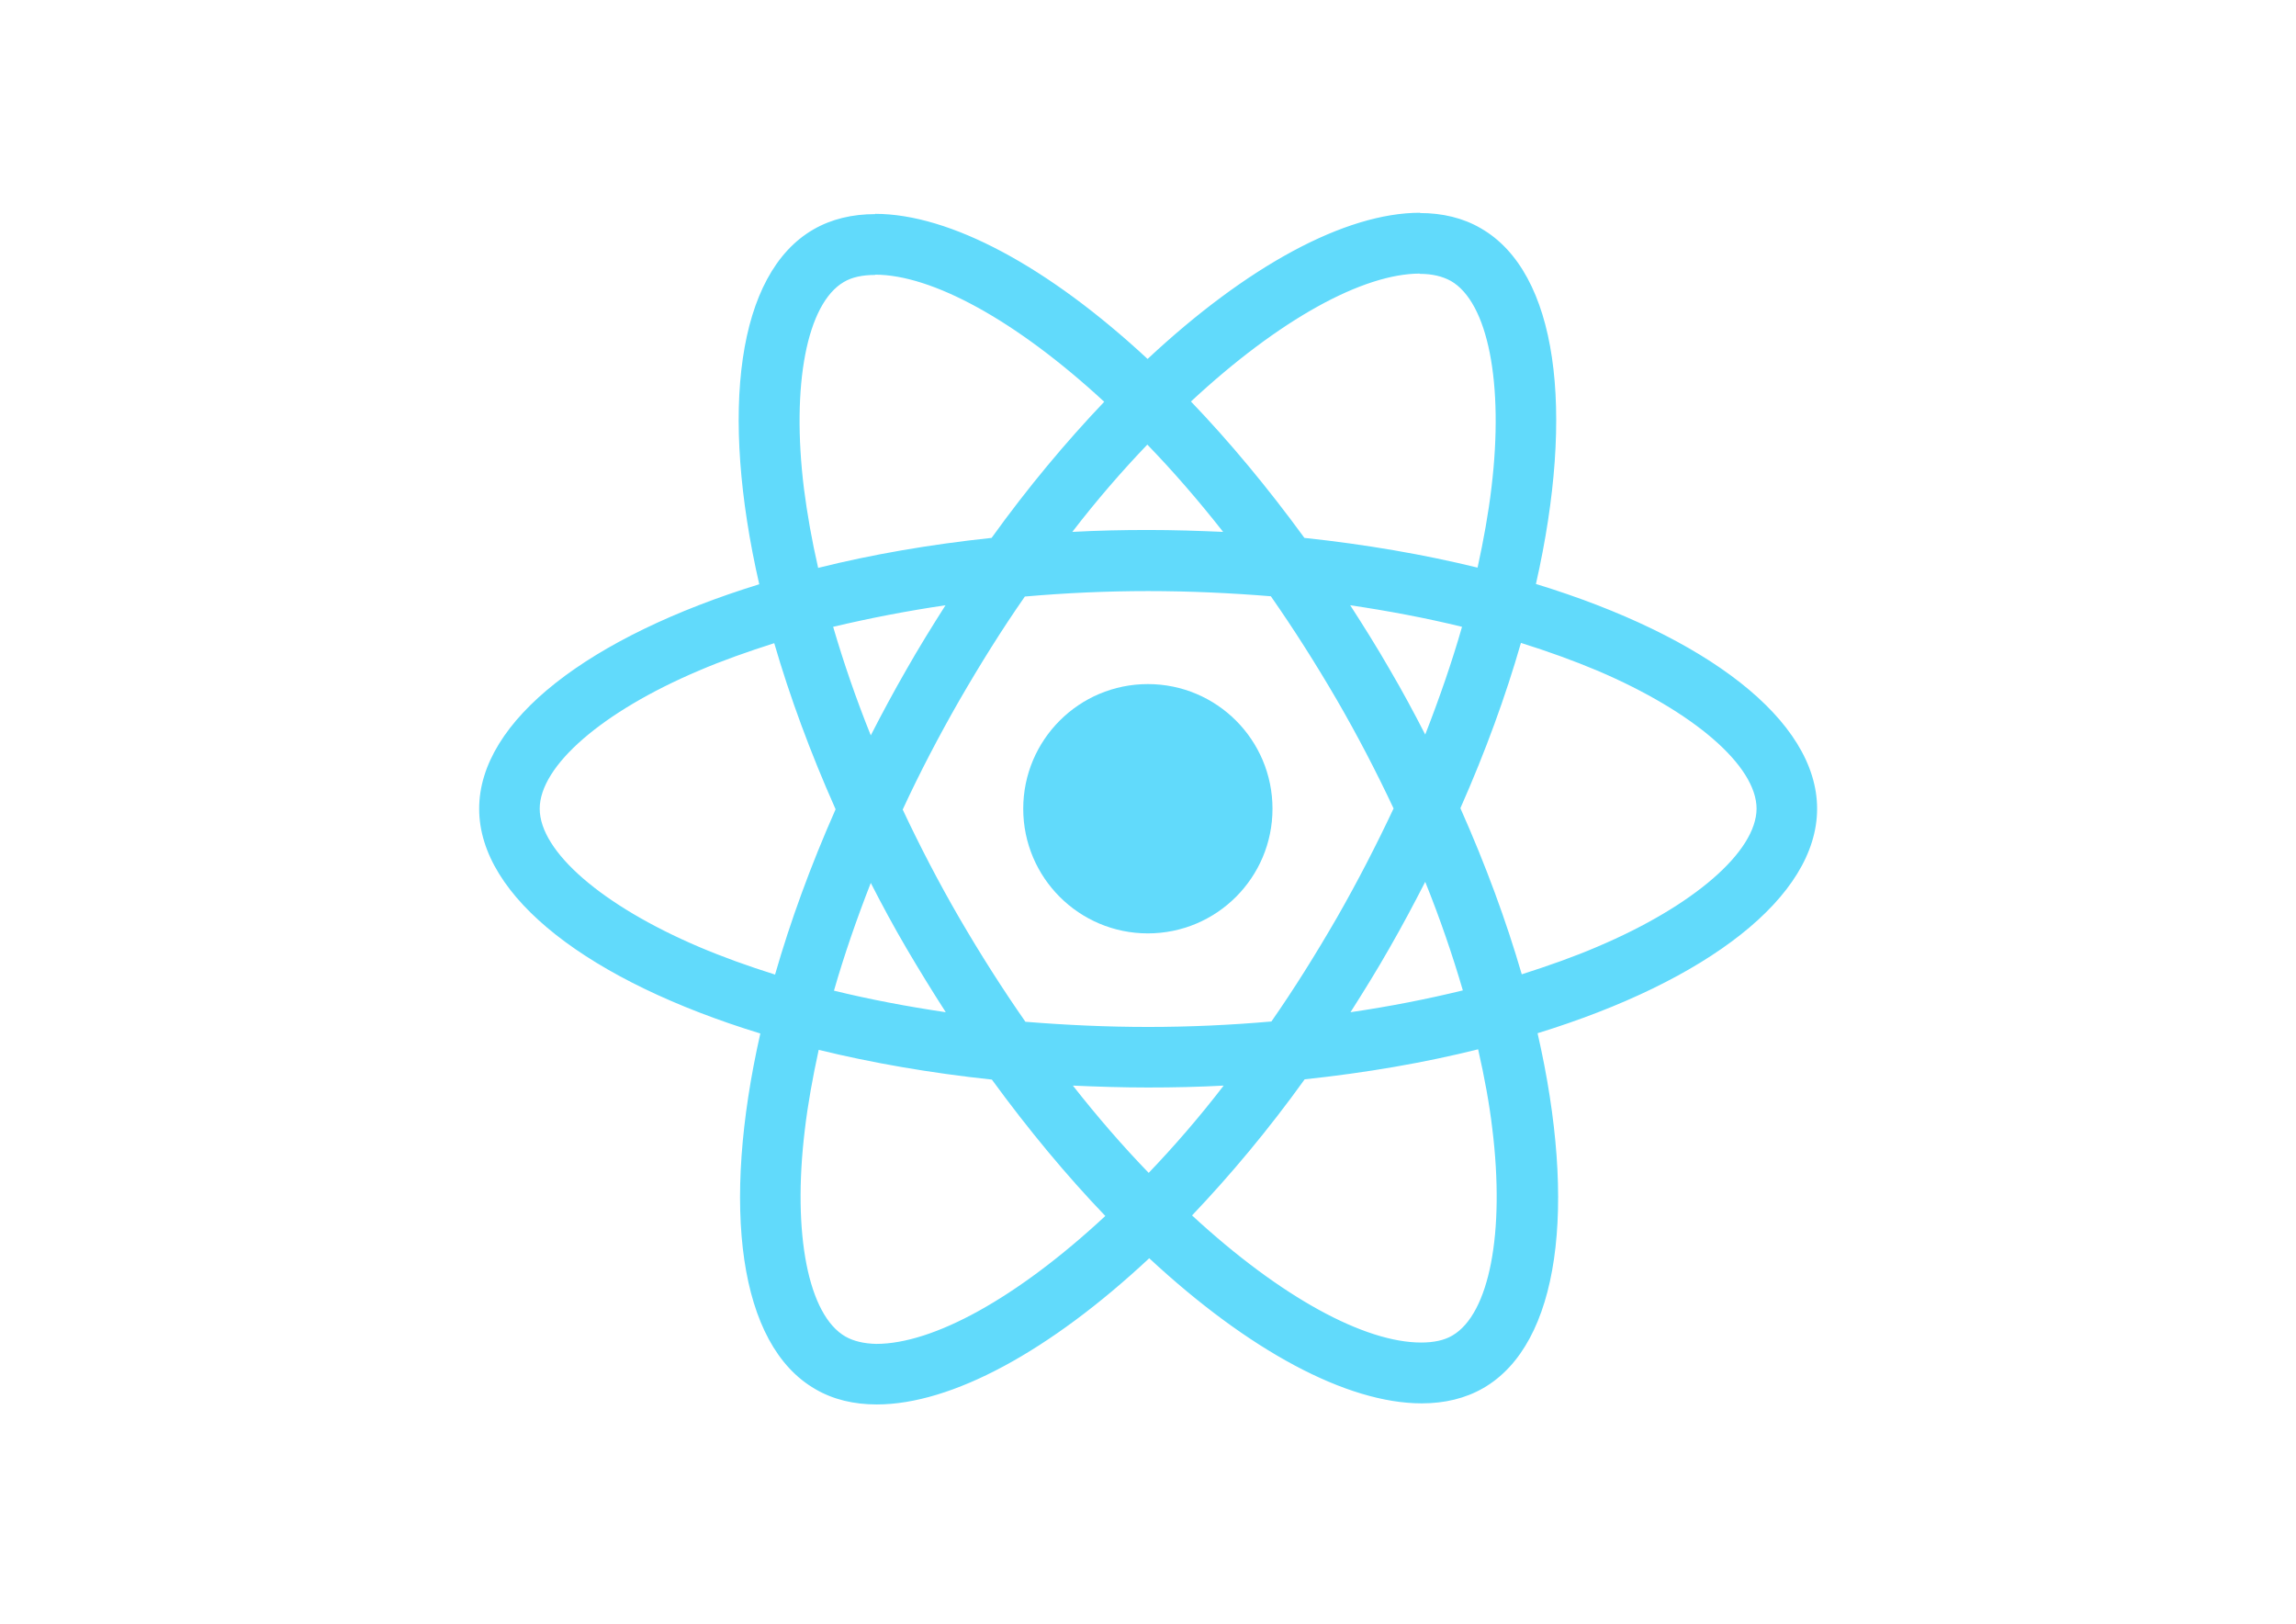
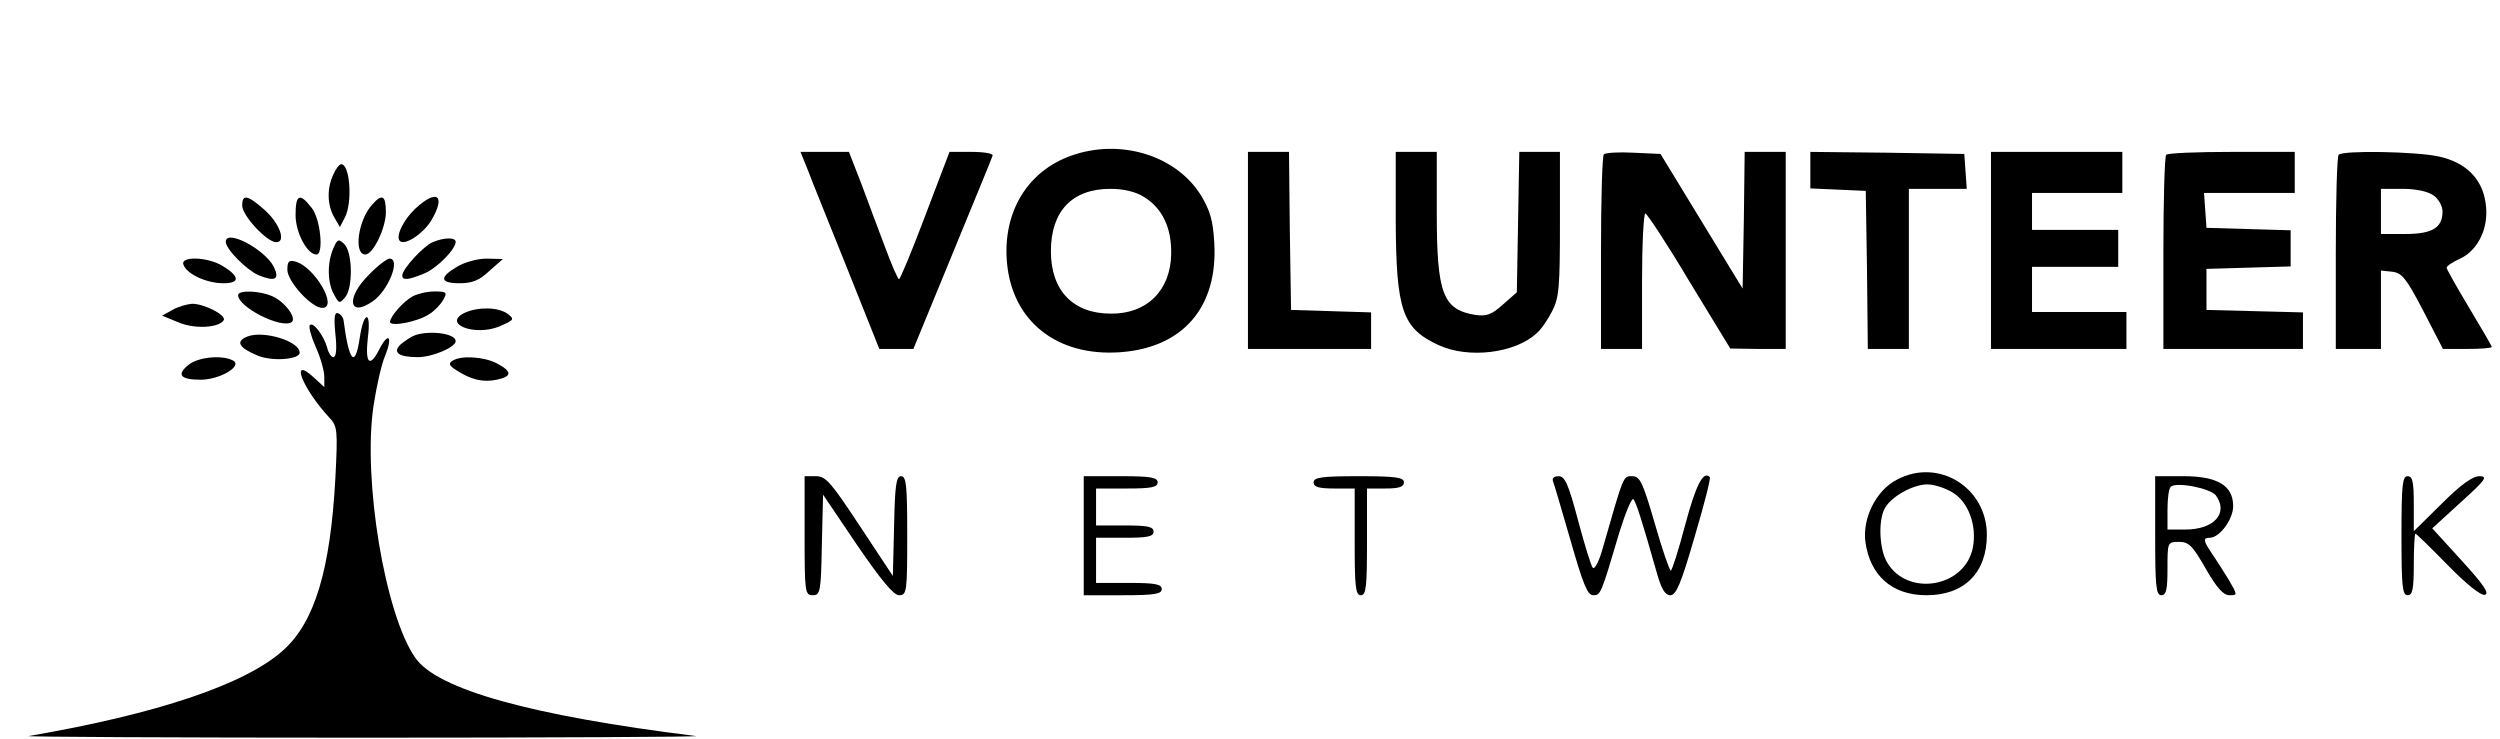
- <svg xmlns="http://www.w3.org/2000/svg" viewBox="0 0 841.9 595.3">
-   <g fill="#61DAFB">
-     <path d="M666.3 296.5c0-32.5-40.7-63.3-103.1-82.4 14.4-63.6 8-114.2-20.2-130.4-6.5-3.8-14.1-5.6-22.4-5.6v22.3c4.6 0 8.3.9 11.4 2.6 13.6 7.8 19.5 37.5 14.9 75.7-1.1 9.4-2.9 19.3-5.1 29.4-19.6-4.8-41-8.5-63.5-10.9-13.5-18.5-27.5-35.3-41.6-50 32.6-30.3 63.2-46.9 84-46.9V78c-27.5 0-63.5 19.6-99.9 53.6-36.4-33.8-72.4-53.2-99.9-53.2v22.3c20.7 0 51.4 16.5 84 46.6-14 14.7-28 31.4-41.3 49.9-22.6 2.4-44 6.1-63.6 11-2.3-10-4-19.7-5.2-29-4.7-38.2 1.1-67.9 14.6-75.8 3-1.8 6.9-2.6 11.5-2.6V78.5c-8.4 0-16 1.8-22.6 5.6-28.1 16.2-34.4 66.7-19.9 130.1-62.2 19.2-102.7 49.9-102.7 82.3 0 32.5 40.7 63.3 103.1 82.4-14.4 63.6-8 114.2 20.2 130.4 6.5 3.8 14.1 5.6 22.5 5.6 27.5 0 63.5-19.6 99.9-53.6 36.4 33.8 72.4 53.2 99.9 53.2 8.4 0 16-1.8 22.6-5.6 28.1-16.2 34.4-66.7 19.9-130.1 62-19.1 102.5-49.9 102.5-82.3zm-130.2-66.7c-3.7 12.9-8.3 26.2-13.5 39.5-4.1-8-8.4-16-13.1-24-4.6-8-9.5-15.8-14.4-23.4 14.2 2.1 27.9 4.7 41 7.9zm-45.8 106.5c-7.8 13.5-15.8 26.3-24.1 38.2-14.9 1.3-30 2-45.2 2-15.1 0-30.2-.7-45-1.9-8.3-11.9-16.4-24.6-24.2-38-7.6-13.1-14.5-26.4-20.8-39.8 6.2-13.4 13.2-26.8 20.7-39.9 7.8-13.5 15.8-26.3 24.1-38.2 14.9-1.3 30-2 45.2-2 15.1 0 30.2.7 45 1.9 8.3 11.9 16.4 24.6 24.2 38 7.6 13.1 14.5 26.4 20.8 39.8-6.3 13.4-13.2 26.8-20.7 39.9zm32.3-13c5.4 13.4 10 26.8 13.8 39.8-13.1 3.2-26.9 5.9-41.2 8 4.9-7.7 9.8-15.6 14.4-23.7 4.6-8 8.9-16.1 13-24.1zM421.2 430c-9.3-9.6-18.6-20.3-27.8-32 9 .4 18.2.7 27.5.7 9.4 0 18.7-.2 27.8-.7-9 11.7-18.3 22.4-27.5 32zm-74.4-58.9c-14.2-2.1-27.9-4.7-41-7.9 3.7-12.9 8.3-26.2 13.5-39.5 4.1 8 8.4 16 13.1 24 4.7 8 9.5 15.8 14.4 23.4zM420.7 163c9.3 9.6 18.6 20.3 27.8 32-9-.4-18.2-.7-27.5-.7-9.4 0-18.7.2-27.8.7 9-11.7 18.3-22.4 27.5-32zm-74 58.9c-4.9 7.7-9.8 15.6-14.4 23.7-4.6 8-8.9 16-13 24-5.4-13.4-10-26.8-13.8-39.8 13.1-3.1 26.9-5.8 41.2-7.9zm-90.5 125.2c-35.4-15.1-58.3-34.9-58.3-50.6 0-15.7 22.9-35.6 58.3-50.6 8.6-3.7 18-7 27.7-10.1 5.7 19.6 13.2 40 22.5 60.9-9.2 20.8-16.6 41.1-22.2 60.6-9.9-3.1-19.3-6.5-28-10.2zM310 490c-13.6-7.8-19.5-37.5-14.9-75.7 1.1-9.4 2.9-19.3 5.1-29.4 19.6 4.8 41 8.5 63.5 10.9 13.5 18.5 27.5 35.3 41.6 50-32.6 30.3-63.2 46.9-84 46.9-4.5-.1-8.3-1-11.3-2.7zm237.2-76.2c4.7 38.2-1.1 67.9-14.6 75.8-3 1.8-6.9 2.6-11.5 2.6-20.7 0-51.4-16.5-84-46.6 14-14.7 28-31.4 41.3-49.9 22.6-2.4 44-6.1 63.6-11 2.3 10.1 4.1 19.8 5.2 29.1zm38.5-66.7c-8.6 3.7-18 7-27.7 10.1-5.7-19.6-13.2-40-22.5-60.9 9.2-20.8 16.6-41.1 22.2-60.6 9.9 3.1 19.3 6.5 28.1 10.2 35.4 15.1 58.3 34.9 58.3 50.6-.1 15.7-23 35.6-58.4 50.6zM320.8 78.4z" />
-     <circle cx="420.9" cy="296.5" r="45.7" />
-     <path d="M520.5 78.1z" />
+ <svg xmlns="http://www.w3.org/2000/svg" version="1.0" width="609pt" height="180pt" viewBox="0 0 609 180" preserveAspectRatio="xMidYMid meet">
+   <g transform="translate(0,180) scale(0.1,-0.1)" fill="#000000" stroke="none">
+     <path d="M2610 1421 c-108 -38 -168 -139 -157 -261 13 -143 122 -229 276 -218 153 11 238 110 229 266 -3 55 -10 79 -33 117 -61 97 -196 138 -315 96z m177 -101 c44 -27 67 -74 66 -138 -1 -89 -59 -147 -147 -146 -92 0 -146 56 -146 152 0 98 52 152 145 152 32 0 62 -7 82 -20z" />
+     <path d="M1969 1383 c10 -27 54 -135 96 -240 l77 -193 42 0 41 0 95 231 c52 127 97 235 98 240 2 5 -21 9 -51 9 l-54 0 -59 -155 c-32 -85 -61 -155 -64 -155 -3 0 -18 35 -34 78 -16 42 -42 112 -58 155 l-30 77 -59 0 -59 0 19 -47z" />
+     <path d="M3040 1190 l0 -240 150 0 150 0 0 45 0 44 -97 3 -98 3 -3 193 -2 192 -50 0 -50 0 0 -240z" />
+     <path d="M3400 1263 c1 -220 16 -263 105 -304 72 -33 185 -20 238 29 11 9 28 34 38 54 17 32 19 60 19 213 l0 175 -49 0 -50 0 -3 -171 -3 -171 -34 -30 c-28 -25 -40 -29 -68 -25 -78 13 -93 52 -93 247 l0 150 -50 0 -50 0 0 -167z" />
+     <path d="M3907 1424 c-4 -4 -7 -112 -7 -241 l0 -233 50 0 50 0 0 165 c0 91 4 165 8 165 4 0 53 -74 107 -165 l100 -164 68 -1 67 0 0 240 0 240 -50 0 -50 0 -2 -167 -3 -166 -100 164 -100 164 -66 3 c-35 2 -68 0 -72 -4z" />
+     <path d="M4410 1386 l0 -45 68 -3 67 -3 3 -192 2 -193 50 0 50 0 0 195 0 195 71 0 70 0 -3 43 -3 42 -187 3 -188 2 0 -44z" />
+     <path d="M4850 1190 l0 -240 165 0 165 0 0 45 0 45 -115 0 -115 0 0 55 0 55 105 0 105 0 0 45 0 45 -105 0 -105 0 0 45 0 45 110 0 110 0 0 50 0 50 -160 0 -160 0 0 -240z" />
+     <path d="M5277 1423 c-4 -3 -7 -111 -7 -240 l0 -233 170 0 170 0 0 45 0 44 -117 3 -118 3 0 50 0 50 103 3 102 3 0 44 0 44 -102 3 -103 3 -3 43 -3 42 110 0 111 0 0 50 0 50 -153 0 c-85 0 -157 -3 -160 -7z" />
+     <path d="M5697 1423 c-4 -3 -7 -111 -7 -240 l0 -233 55 0 55 0 0 96 0 95 28 -3 c23 -3 34 -16 75 -95 l48 -93 59 0 c33 0 60 2 60 5 0 2 -25 45 -55 95 -30 50 -55 94 -55 98 0 4 15 14 33 22 45 21 71 78 62 135 -8 60 -49 100 -115 114 -56 12 -233 15 -243 4z m231 -99 c12 -8 22 -26 22 -39 0 -40 -25 -55 -91 -55 l-59 0 0 55 0 55 53 0 c31 0 61 -6 75 -16z" />
+     <path d="M812 1375 c-16 -34 -15 -74 2 -104 l14 -24 12 23 c19 36 13 130 -9 130 -4 0 -13 -11 -19 -25z" />
+     <path d="M590 1299 c0 -24 60 -89 83 -89 25 0 8 47 -30 80 -40 35 -53 38 -53 9z" />
+     <path d="M720 1276 c0 -42 28 -96 51 -96 18 0 10 87 -12 114 -29 37 -39 33 -39 -18z" />
+     <path d="M907 1302 c-35 -38 -46 -122 -17 -122 19 0 50 65 50 103 0 41 -9 46 -33 19z" />
+     <path d="M1012 1292 c-29 -27 -49 -68 -38 -79 12 -12 56 17 76 49 37 62 15 79 -38 30z" />
+     <path d="M550 1211 c0 -18 50 -68 79 -81 41 -17 53 -11 38 20 -22 43 -117 93 -117 61z" />
+     <path d="M812 1195 c-15 -34 -15 -84 2 -113 12 -22 13 -22 27 -6 19 23 18 109 -2 129 -14 14 -17 13 -27 -10z" />
+     <path d="M1054 1210 c-22 -9 -74 -65 -74 -81 0 -13 15 -11 54 5 31 13 76 59 76 77 0 11 -28 11 -56 -1z" />
+     <path d="M447 1155 c8 -23 57 -45 97 -45 42 0 40 17 -3 43 -38 22 -103 23 -94 2z" />
+     <path d="M700 1143 c0 -29 59 -93 85 -93 40 0 -19 101 -66 113 -15 4 -19 0 -19 -20z" />
+     <path d="M899 1131 c-57 -56 -50 -106 9 -65 38 26 69 104 41 104 -6 0 -29 -17 -50 -39z" />
+     <path d="M1113 1150 c-44 -26 -41 -40 7 -40 30 0 48 7 72 30 l33 29 -40 1 c-23 0 -54 -9 -72 -20z" />
+     <path d="M580 1081 c0 -29 104 -82 130 -66 14 9 -15 49 -46 63 -30 14 -84 16 -84 3z" />
+     <path d="M1005 1078 c-22 -12 -54 -48 -55 -62 0 -13 68 0 96 19 13 8 28 24 34 35 10 18 8 20 -22 20 -18 0 -42 -6 -53 -12z" />
+     <path d="M420 1045 l-25 -14 39 -16 c39 -17 99 -14 111 5 7 12 -47 40 -77 40 -13 -1 -34 -7 -48 -15z" />
+     <path d="M1132 1038 c-56 -27 25 -58 85 -33 36 16 37 17 19 31 -23 16 -71 17 -104 2z" />
+     <path d="M817 986 c4 -36 2 -56 -5 -56 -5 0 -12 10 -15 23 -8 29 -34 64 -42 55 -4 -3 3 -28 14 -53 12 -26 21 -59 21 -73 l0 -25 -24 22 c-62 58 -30 -25 36 -96 20 -21 21 -30 15 -147 -12 -223 -50 -351 -127 -420 -92 -83 -306 -155 -620 -209 -14 -2 353 -4 815 -4 462 0 827 2 810 4 -402 50 -628 113 -683 190 -74 105 -129 435 -102 615 7 46 19 100 28 121 19 46 9 60 -13 18 -24 -48 -36 -38 -29 26 9 68 -10 67 -20 -2 -11 -73 -26 -56 -39 44 -1 8 -7 16 -14 18 -8 3 -10 -11 -6 -51z" />
+     <path d="M602 980 c-29 -12 -20 -27 25 -46 35 -15 103 -10 103 7 0 28 -89 55 -128 39z" />
+     <path d="M1010 983 c-8 -3 -23 -13 -33 -21 -22 -20 -7 -32 41 -32 35 0 92 24 92 39 0 19 -64 27 -100 14z" />
+     <path d="M459 911 c-30 -24 -19 -36 30 -36 45 0 101 32 80 46 -25 15 -86 10 -110 -10z" />
+     <path d="M1102 921 c-10 -6 -8 -12 10 -23 35 -23 65 -30 98 -23 38 8 38 20 0 40 -31 16 -87 20 -108 6z" />
+     <path d="M4620 631 c-50 -26 -83 -93 -76 -150 11 -83 65 -131 149 -131 92 0 147 55 147 147 0 116 -119 189 -220 134z m137 -31 c38 -23 59 -80 49 -133 -18 -98 -159 -122 -209 -37 -19 32 -22 101 -6 131 15 29 69 59 104 59 17 0 44 -9 62 -20z" />
+     <path d="M1960 495 c0 -138 1 -145 20 -145 18 0 20 8 22 122 l3 123 83 -123 c59 -86 89 -122 102 -122 19 0 20 8 20 145 0 121 -2 145 -15 145 -12 0 -15 -23 -17 -122 l-3 -121 -80 121 c-70 106 -83 122 -107 122 l-28 0 0 -145z" />
+     <path d="M2640 495 l0 -145 95 0 c78 0 95 3 95 15 0 12 -16 15 -80 15 l-80 0 0 55 0 55 70 0 c56 0 70 3 70 15 0 12 -14 15 -70 15 l-70 0 0 45 0 45 75 0 c60 0 75 3 75 15 0 12 -17 15 -90 15 l-90 0 0 -145z" />
+     <path d="M3200 625 c0 -11 12 -15 50 -15 l50 0 0 -130 c0 -109 2 -130 15 -130 13 0 15 21 15 130 l0 130 45 0 c33 0 45 4 45 15 0 12 -19 15 -110 15 -91 0 -110 -3 -110 -15z" />
+     <path d="M3783 628 c3 -7 22 -73 43 -145 30 -105 41 -133 55 -133 18 0 19 1 64 154 15 48 30 84 34 80 7 -9 20 -49 56 -176 12 -43 21 -58 34 -58 14 0 26 28 59 142 23 78 40 143 37 146 -16 16 -34 -20 -60 -117 -16 -61 -32 -111 -35 -111 -3 0 -21 52 -39 115 -29 100 -36 115 -55 115 -22 0 -20 5 -71 -173 -9 -33 -20 -55 -25 -50 -4 4 -20 56 -36 116 -23 87 -32 107 -47 107 -11 0 -17 -5 -14 -12z" />
+     <path d="M5250 495 c0 -122 2 -145 15 -145 12 0 15 14 15 65 0 64 0 65 28 65 24 0 33 -9 65 -65 27 -47 43 -65 58 -65 20 0 20 0 -2 38 -12 20 -31 49 -41 64 -21 31 -22 38 -5 38 24 0 57 45 57 77 0 50 -38 73 -121 73 l-69 0 0 -145z m148 98 c31 -43 -4 -83 -75 -83 l-43 0 0 48 c0 27 3 52 8 56 12 13 96 -3 110 -21z" />
+     <path d="M5850 495 c0 -122 2 -145 15 -145 12 0 15 15 15 75 0 41 2 75 4 75 2 0 37 -34 78 -76 46 -47 81 -75 91 -73 12 3 -3 25 -56 83 l-72 79 70 64 c60 54 66 63 45 63 -17 0 -46 -21 -92 -67 l-68 -67 0 67 c0 53 -3 67 -15 67 -13 0 -15 -23 -15 -145z" />
  </g>
</svg>
